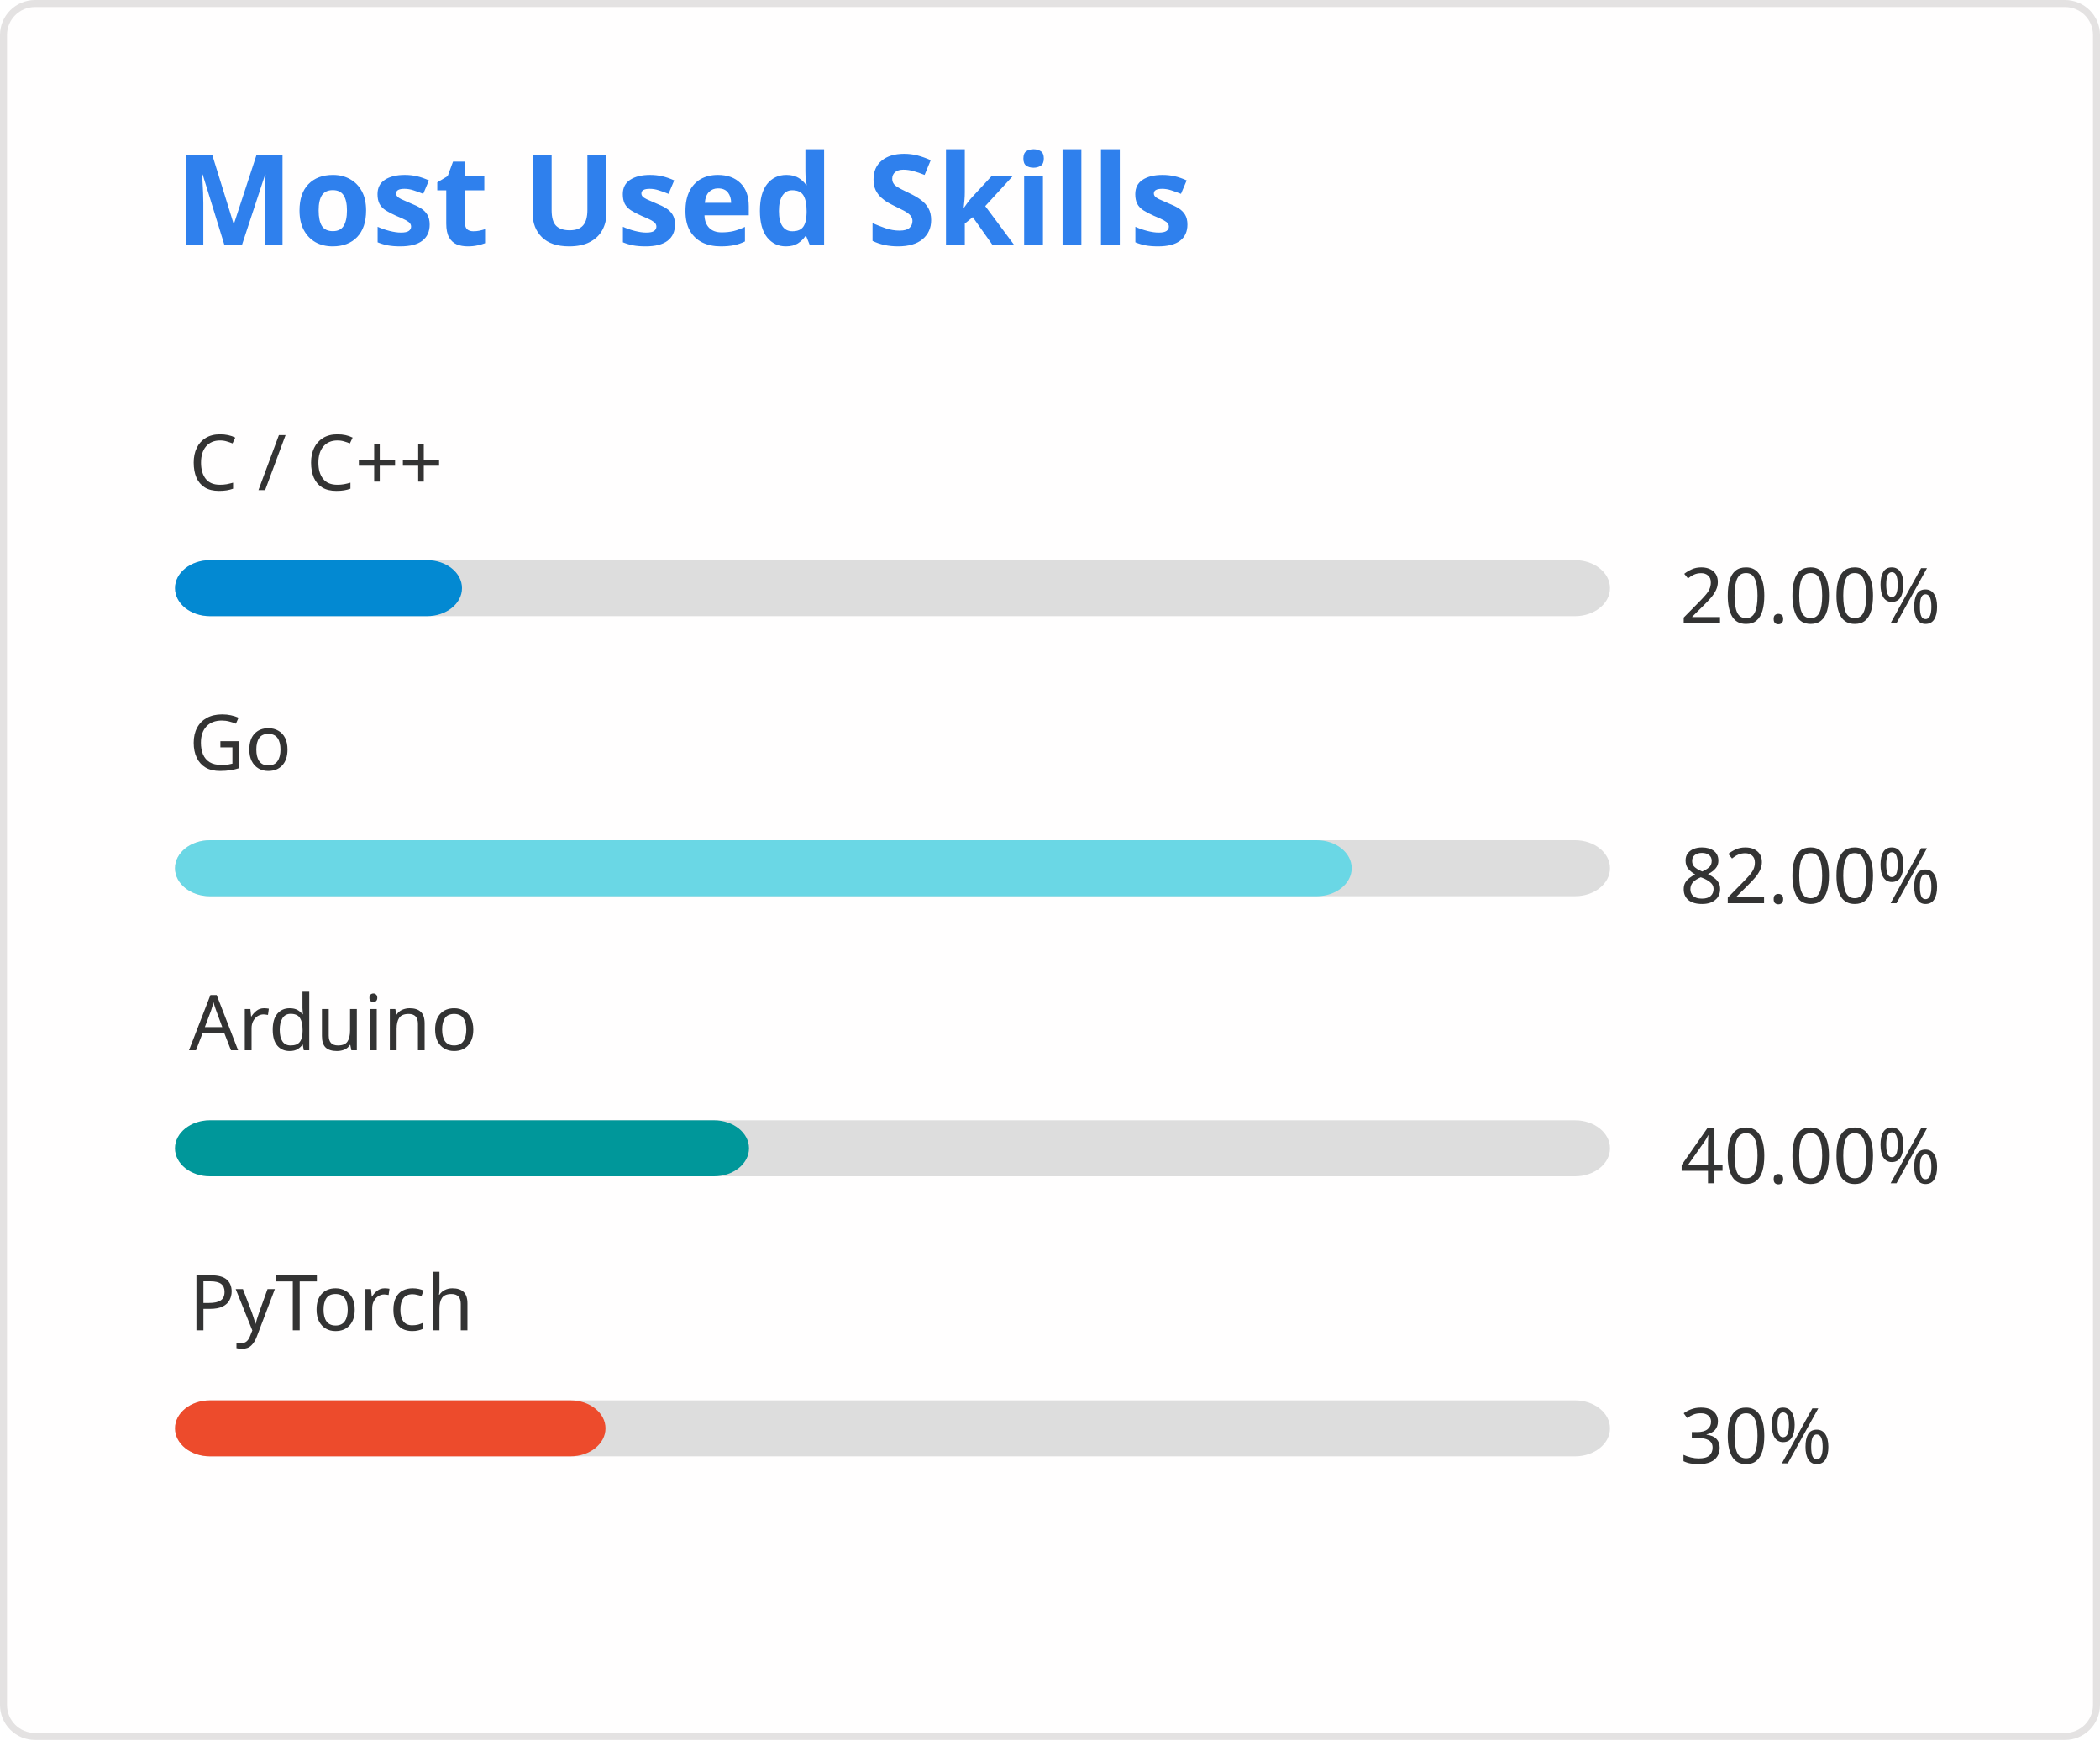
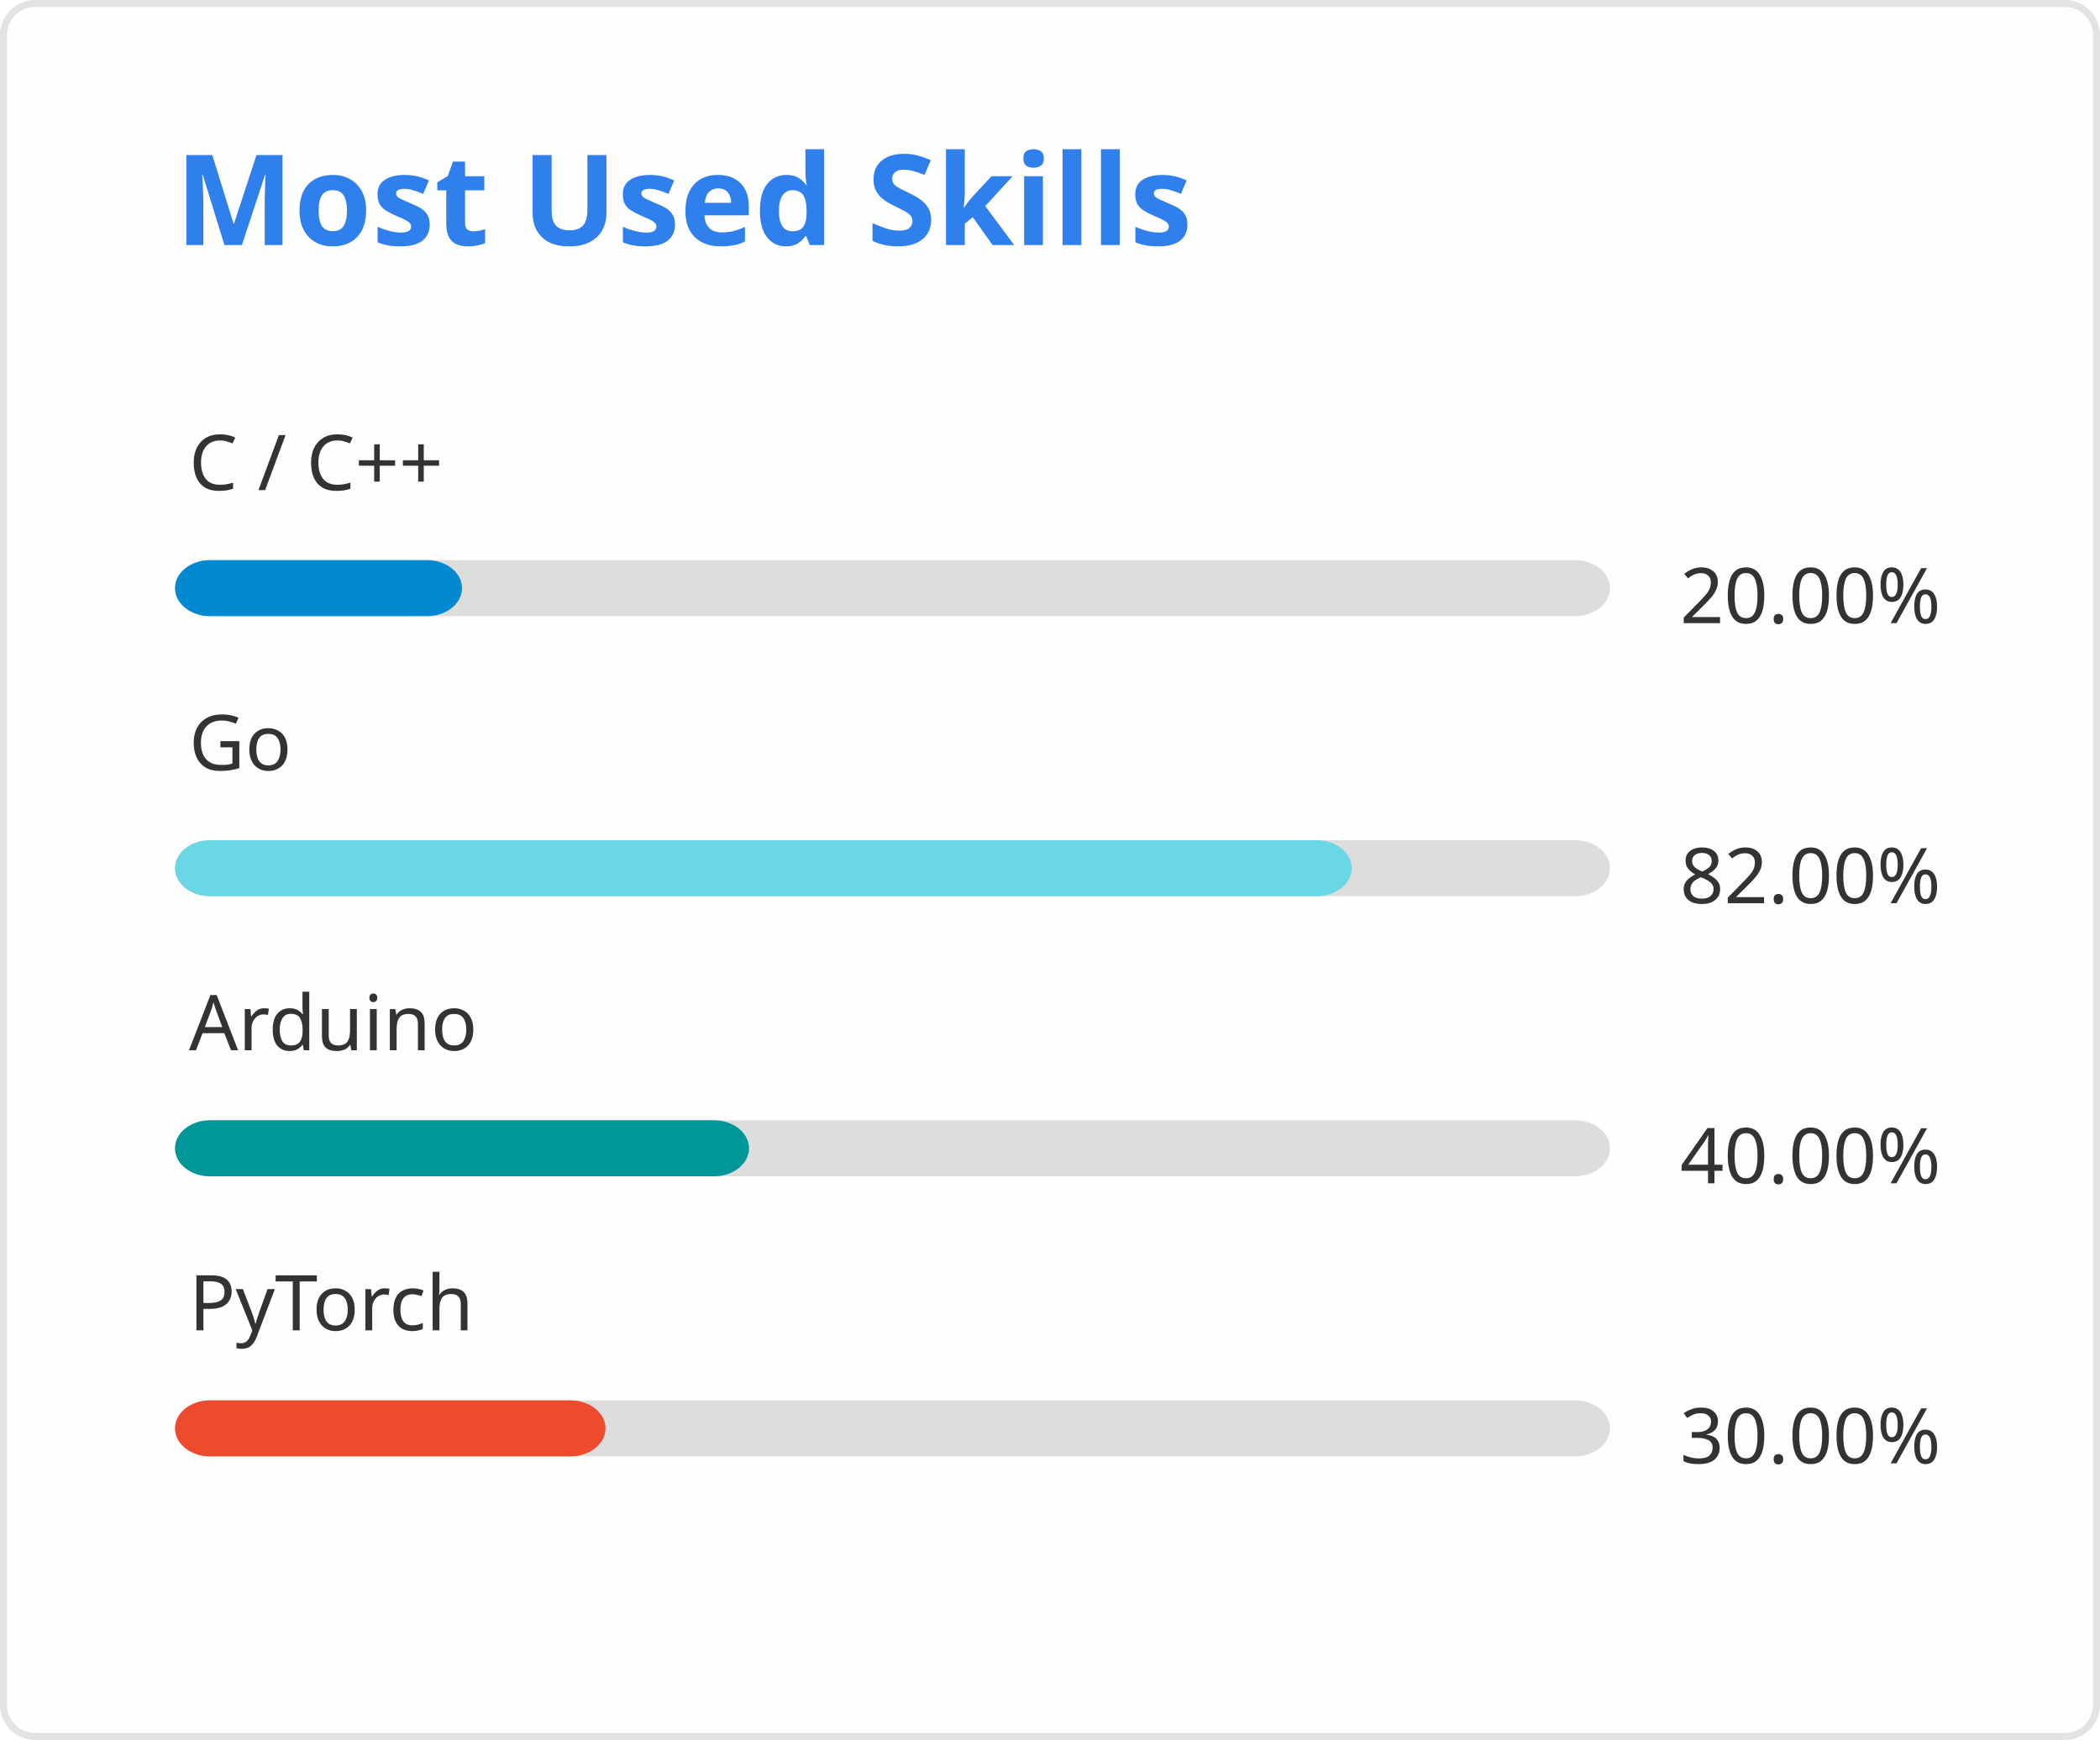
<svg xmlns="http://www.w3.org/2000/svg" width="300" height="250" viewBox="0 0 300 250" fill="none">
  <rect data-testid="card-bg" x="0.5" y="0.5" rx="4.5" height="99%" stroke="#E4E2E2" width="299" fill="#fffefe" stroke-opacity="1" />
  <style>
        .header {
            font: 600 18px 'Segoe UI', Ubuntu, Sans-Serif;
            fill: #2f80ed;
            animation: fadeInAnimation 0.8s ease-in-out forwards;
        }

        .lang-name {
            font: 400 11px 'Segoe UI', Ubuntu, Sans-Serif;
            fill: #333
        }
    </style>
  <g data-testid="card-title" transform="translate(25, 35)">
    <g transform="translate(0, 0)">
      <text x="0" y="0" class="header" data-testid="header">Most Used Skills</text>
    </g>
  </g>
  <g data-testid="main-card-body" transform="translate(0, 55)">
    <svg data-testid="lang-items" x="25">
      <g transform="translate(0, 0)">
        <text data-testid="lang-name" x="2" y="15" class="lang-name">C / C++</text>
        <text x="215" y="34" class="lang-name">20.00%</text>
        <svg width="205">
          <rect rx="5" ry="5" x="0" y="25" width="205" height="8" fill="#ddd" />
          <rect height="8" fill="#0389d2" rx="5" ry="5" x="0" y="25" data-testid="lang-progress" width="20%">
                    </rect>
        </svg>
      </g>
      <g transform="translate(0, 40)">
        <text data-testid="lang-name" x="2" y="15" class="lang-name">Go</text>
        <text x="215" y="34" class="lang-name">82.00%</text>
        <svg width="205">
          <rect rx="5" ry="5" x="0" y="25" width="205" height="8" fill="#ddd" />
          <rect height="8" fill="#6ad7e5" rx="5" ry="5" x="0" y="25" data-testid="lang-progress" width="82%">
                    </rect>
        </svg>
      </g>
      <g transform="translate(0, 80)">
        <text data-testid="lang-name" x="2" y="15" class="lang-name">Arduino</text>
        <text x="215" y="34" class="lang-name">40.00%</text>
        <svg width="205">
          <rect rx="5" ry="5" x="0" y="25" width="205" height="8" fill="#ddd" />
          <rect height="8" fill="#00979a" rx="5" ry="5" x="0" y="25" data-testid="lang-progress" width="40%">
                    </rect>
        </svg>
      </g>
      <g transform="translate(0, 120)">
        <text data-testid="lang-name" x="2" y="15" class="lang-name">PyTorch</text>
-         <text x="215" y="34" class="lang-name">30%</text>
+         <text x="215" y="34" class="lang-name">30.00%</text>
        <svg width="205">
          <rect rx="5" ry="5" x="0" y="25" width="205" height="8" fill="#ddd" />
          <rect height="8" fill="#ed4b2c" rx="5" ry="5" x="0" y="25" data-testid="lang-progress" width="30%">
                    </rect>
        </svg>
      </g>
    </svg>
  </g>
</svg>
